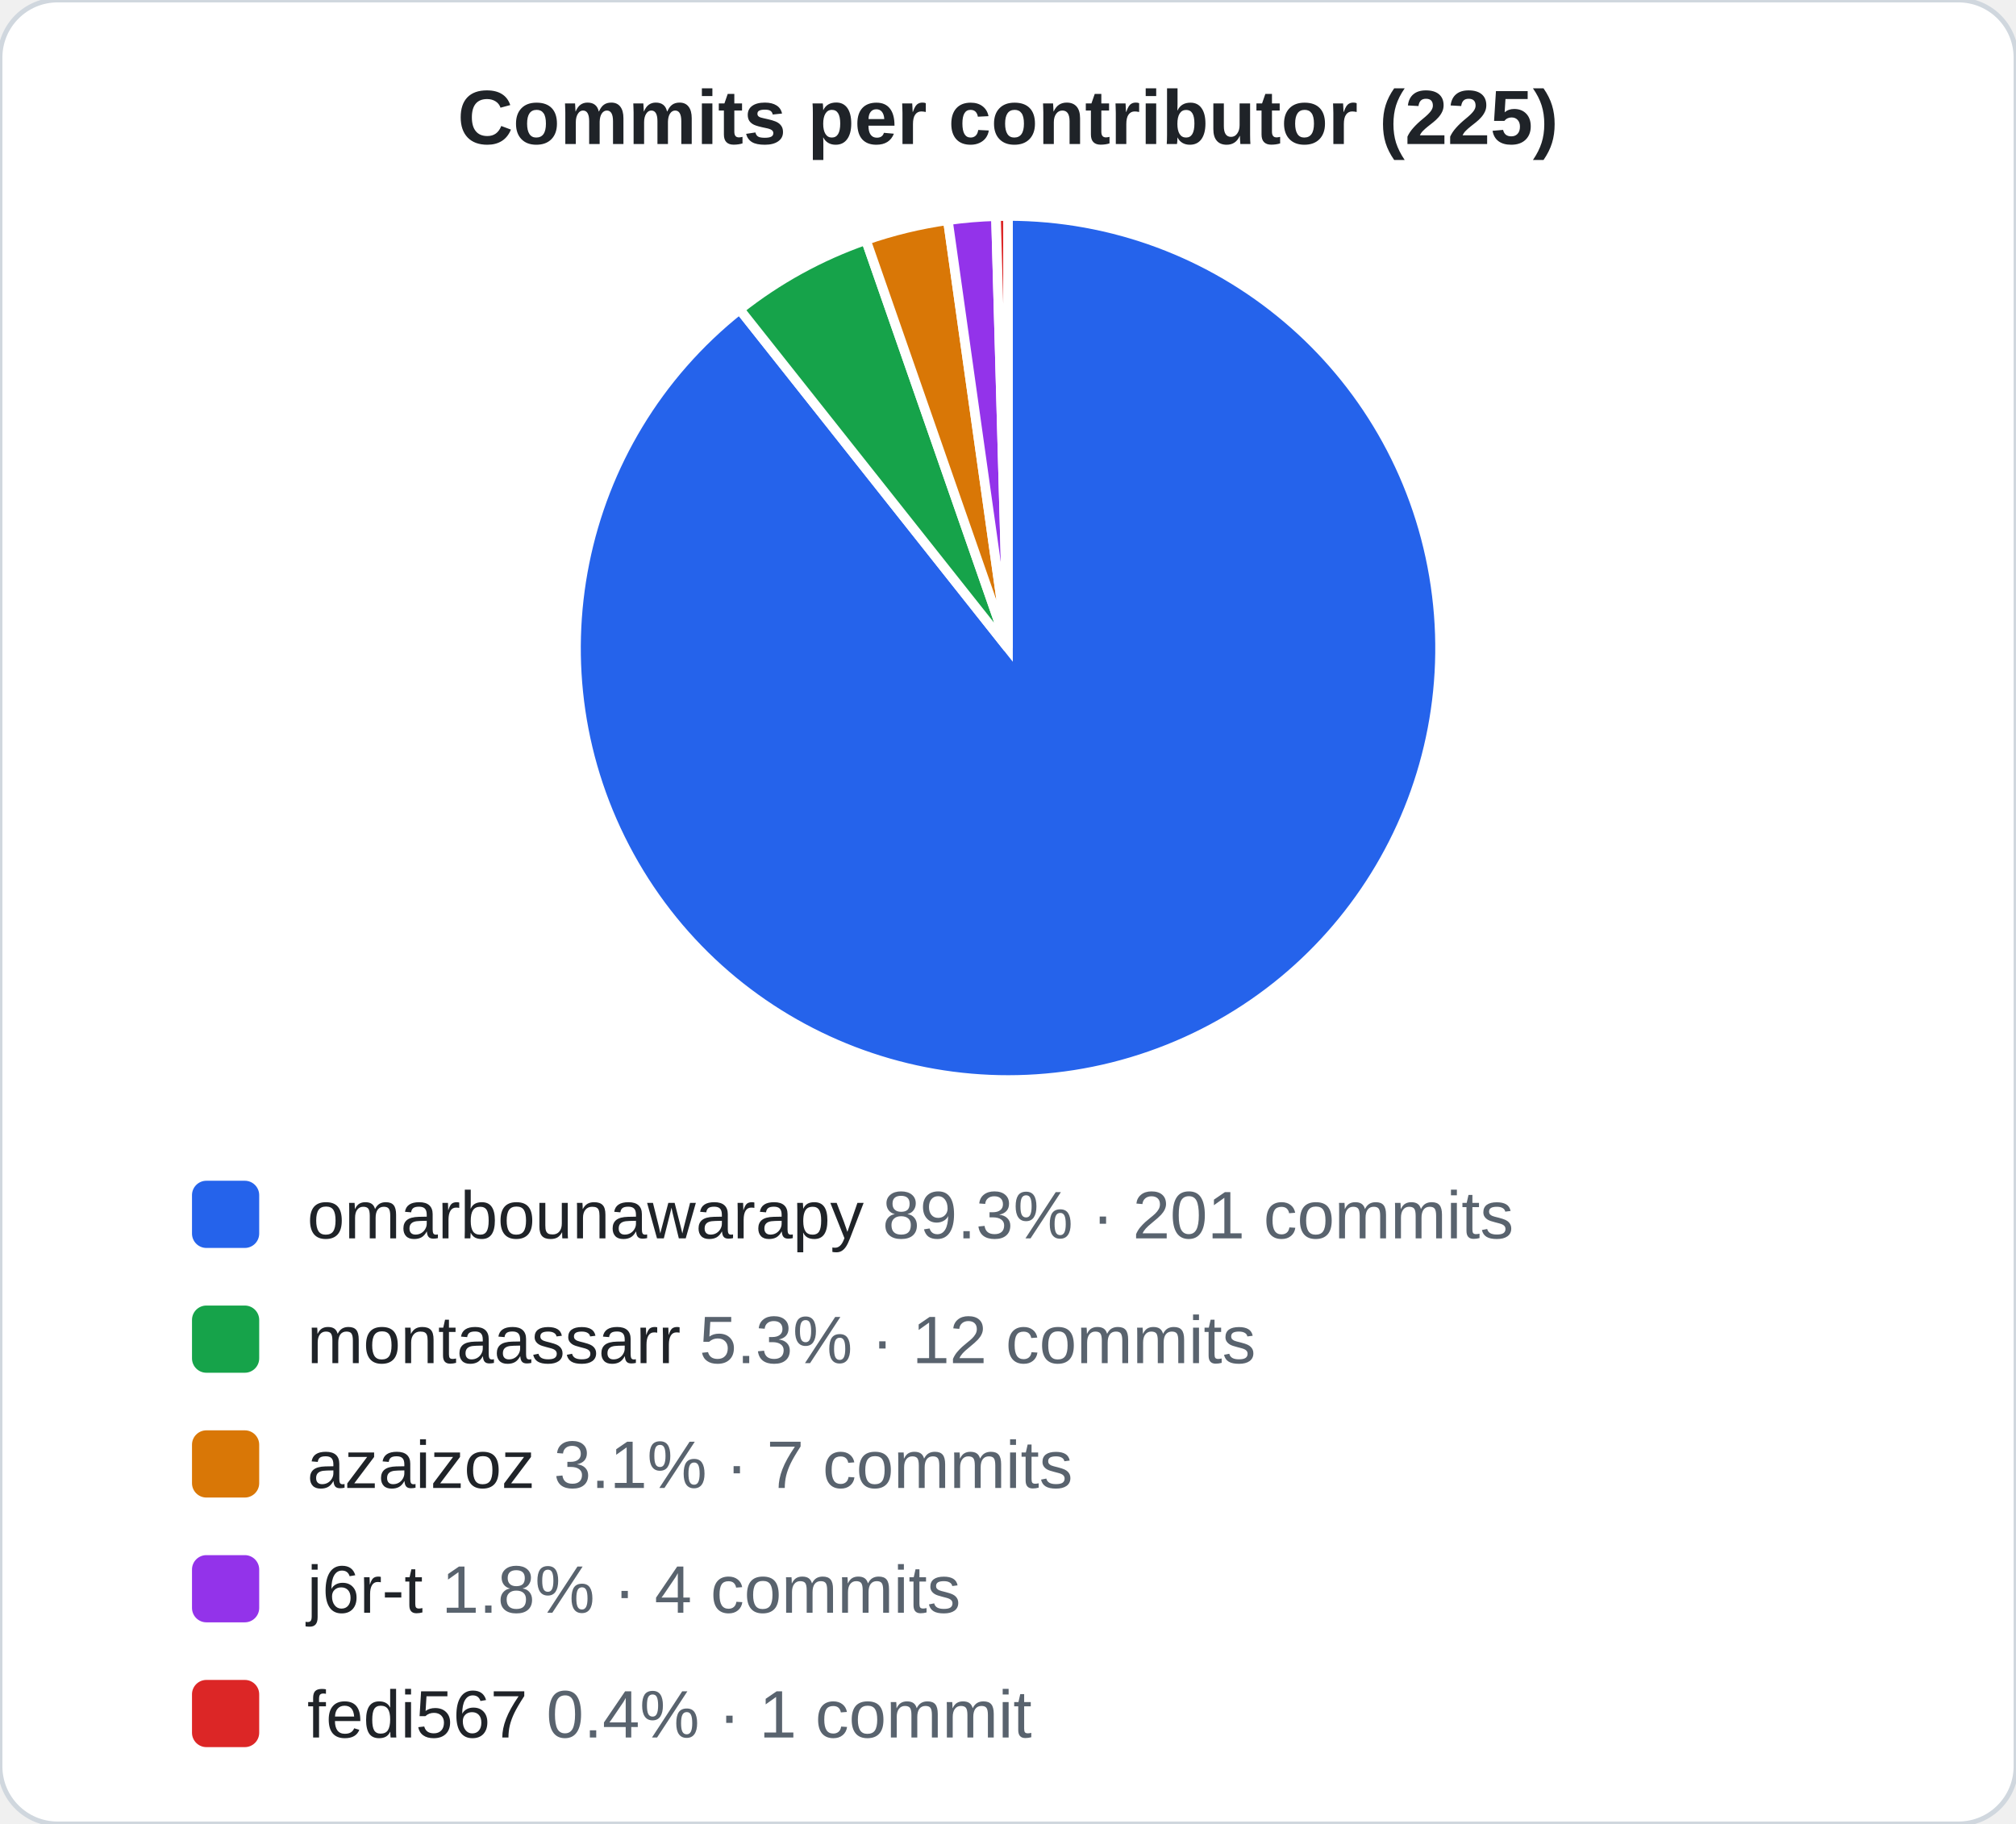
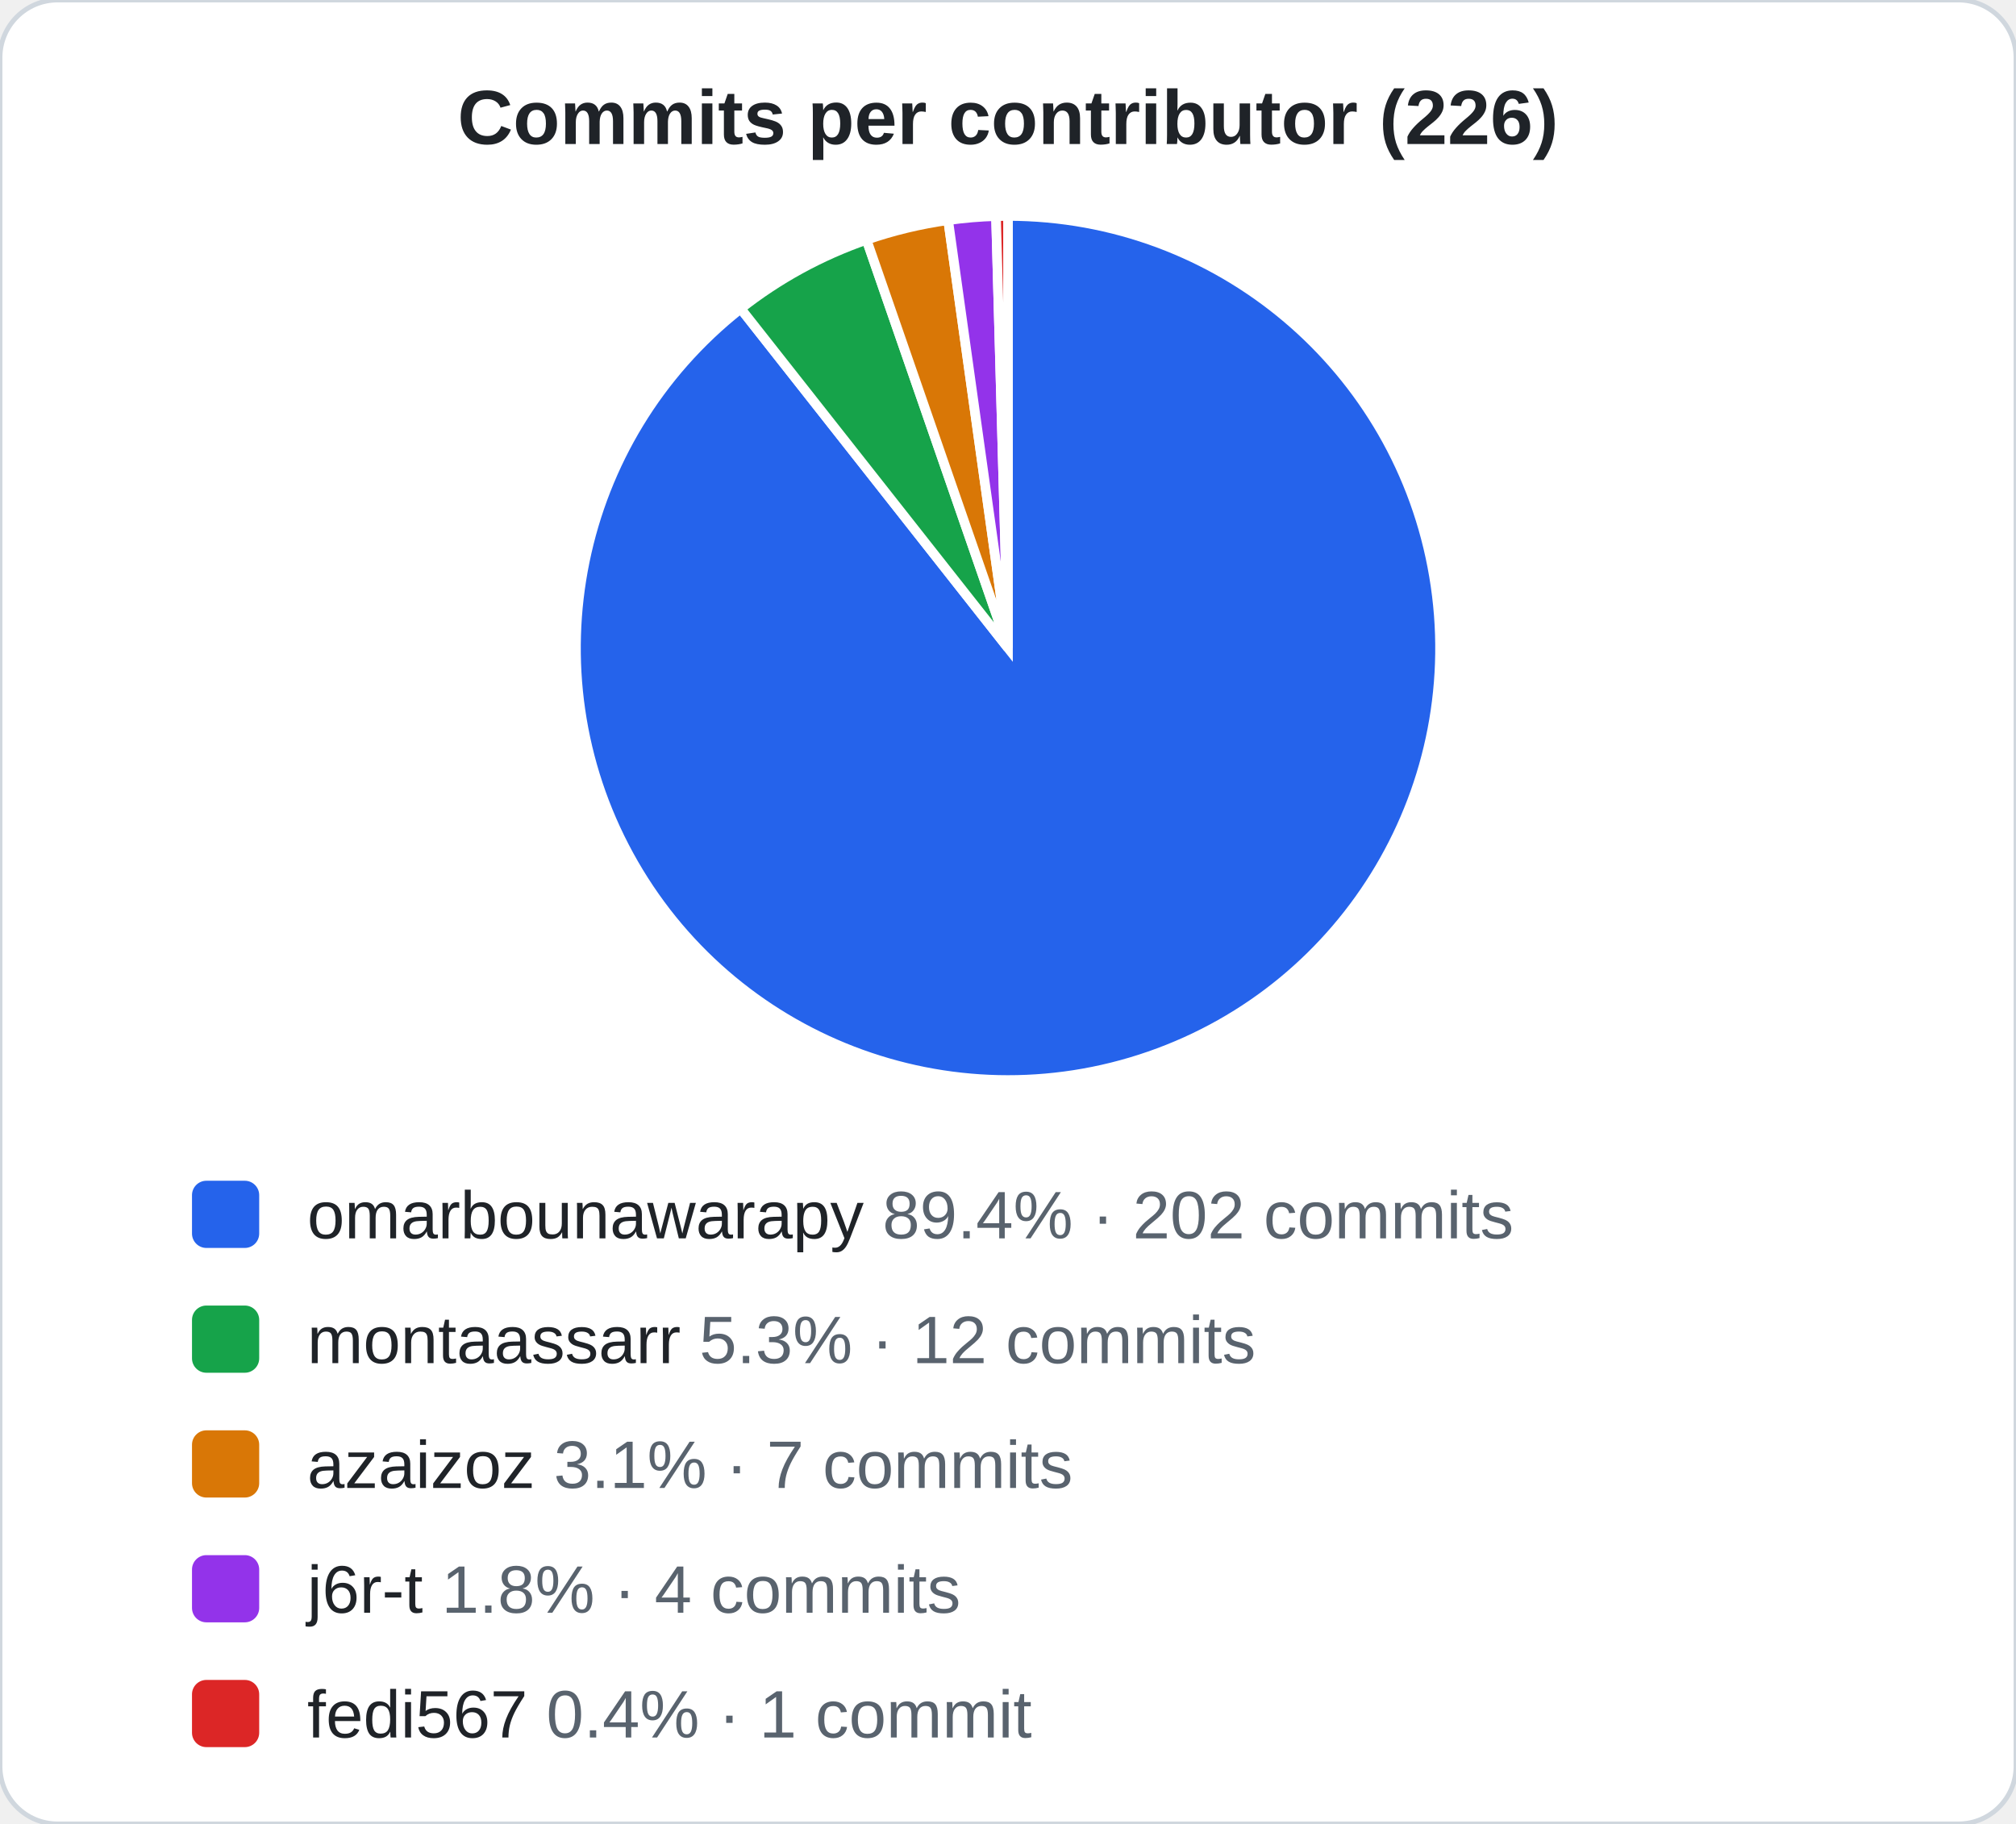
<svg xmlns="http://www.w3.org/2000/svg" width="420" height="380" viewBox="0 0 420 380" role="img" aria-labelledby="t">
  <rect width="420" height="380" rx="12" fill="#ffffff" stroke="#d0d7de" />
-   <text x="210" y="30" text-anchor="middle" font-family="Arial,Helvetica,sans-serif" font-size="16" font-weight="700" fill="#1f2328">Commits per contributor (225)</text>
-   <path d="M210.0,135.0 L210.00,45.00 A90,90 0 1 1 154.10,64.47 Z" fill="#2563eb" stroke="#ffffff" stroke-width="2" />
+   <text x="210" y="30" text-anchor="middle" font-family="Arial,Helvetica,sans-serif" font-size="16" font-weight="700" fill="#1f2328">Commits per contributor (226)</text>
+   <path d="M210.0,135.0 L210.00,45.00 A90,90 0 1 1 154.31,64.30 Z" fill="#2563eb" stroke="#ffffff" stroke-width="2" />
  <rect x="40" y="246" width="14" height="14" rx="3" fill="#2563eb" />
-   <text x="64" y="258" font-family="Arial,Helvetica,sans-serif" font-size="14" fill="#1f2328">omarbounawarapy <tspan fill="#59636e">89.3% · 201 commits</tspan>
+   <text x="64" y="258" font-family="Arial,Helvetica,sans-serif" font-size="14" fill="#1f2328">omarbounawarapy <tspan fill="#59636e">89.4% · 202 commits</tspan>
  </text>
-   <path d="M210.0,135.0 L154.10,64.47 A90,90 0 0 1 180.40,50.01 Z" fill="#16a34a" stroke="#ffffff" stroke-width="2" />
+   <path d="M210.0,135.0 L154.31,64.30 A90,90 0 0 1 180.53,49.96 Z" fill="#16a34a" stroke="#ffffff" stroke-width="2" />
  <rect x="40" y="272" width="14" height="14" rx="3" fill="#16a34a" />
  <text x="64" y="284" font-family="Arial,Helvetica,sans-serif" font-size="14" fill="#1f2328">montaassarr <tspan fill="#59636e">5.3% · 12 commits</tspan>
  </text>
-   <path d="M210.0,135.0 L180.40,50.01 A90,90 0 0 1 197.47,45.88 Z" fill="#d97706" stroke="#ffffff" stroke-width="2" />
+   <path d="M210.0,135.0 L180.53,49.96 A90,90 0 0 1 197.53,45.87 Z" fill="#d97706" stroke="#ffffff" stroke-width="2" />
  <rect x="40" y="298" width="14" height="14" rx="3" fill="#d97706" />
  <text x="64" y="310" font-family="Arial,Helvetica,sans-serif" font-size="14" fill="#1f2328">azaizoz <tspan fill="#59636e">3.1% · 7 commits</tspan>
  </text>
-   <path d="M210.0,135.0 L197.47,45.88 A90,90 0 0 1 207.49,45.04 Z" fill="#9333ea" stroke="#ffffff" stroke-width="2" />
+   <path d="M210.0,135.0 L197.53,45.87 A90,90 0 0 1 207.50,45.03 Z" fill="#9333ea" stroke="#ffffff" stroke-width="2" />
  <rect x="40" y="324" width="14" height="14" rx="3" fill="#9333ea" />
  <text x="64" y="336" font-family="Arial,Helvetica,sans-serif" font-size="14" fill="#1f2328">j6r-t <tspan fill="#59636e">1.8% · 4 commits</tspan>
  </text>
-   <path d="M210.0,135.0 L207.49,45.04 A90,90 0 0 1 210.00,45.00 Z" fill="#dc2626" stroke="#ffffff" stroke-width="2" />
+   <path d="M210.0,135.0 L207.50,45.03 A90,90 0 0 1 210.00,45.00 Z" fill="#dc2626" stroke="#ffffff" stroke-width="2" />
  <rect x="40" y="350" width="14" height="14" rx="3" fill="#dc2626" />
  <text x="64" y="362" font-family="Arial,Helvetica,sans-serif" font-size="14" fill="#1f2328">fedi567 <tspan fill="#59636e">0.4% · 1 commit</tspan>
  </text>
</svg>
